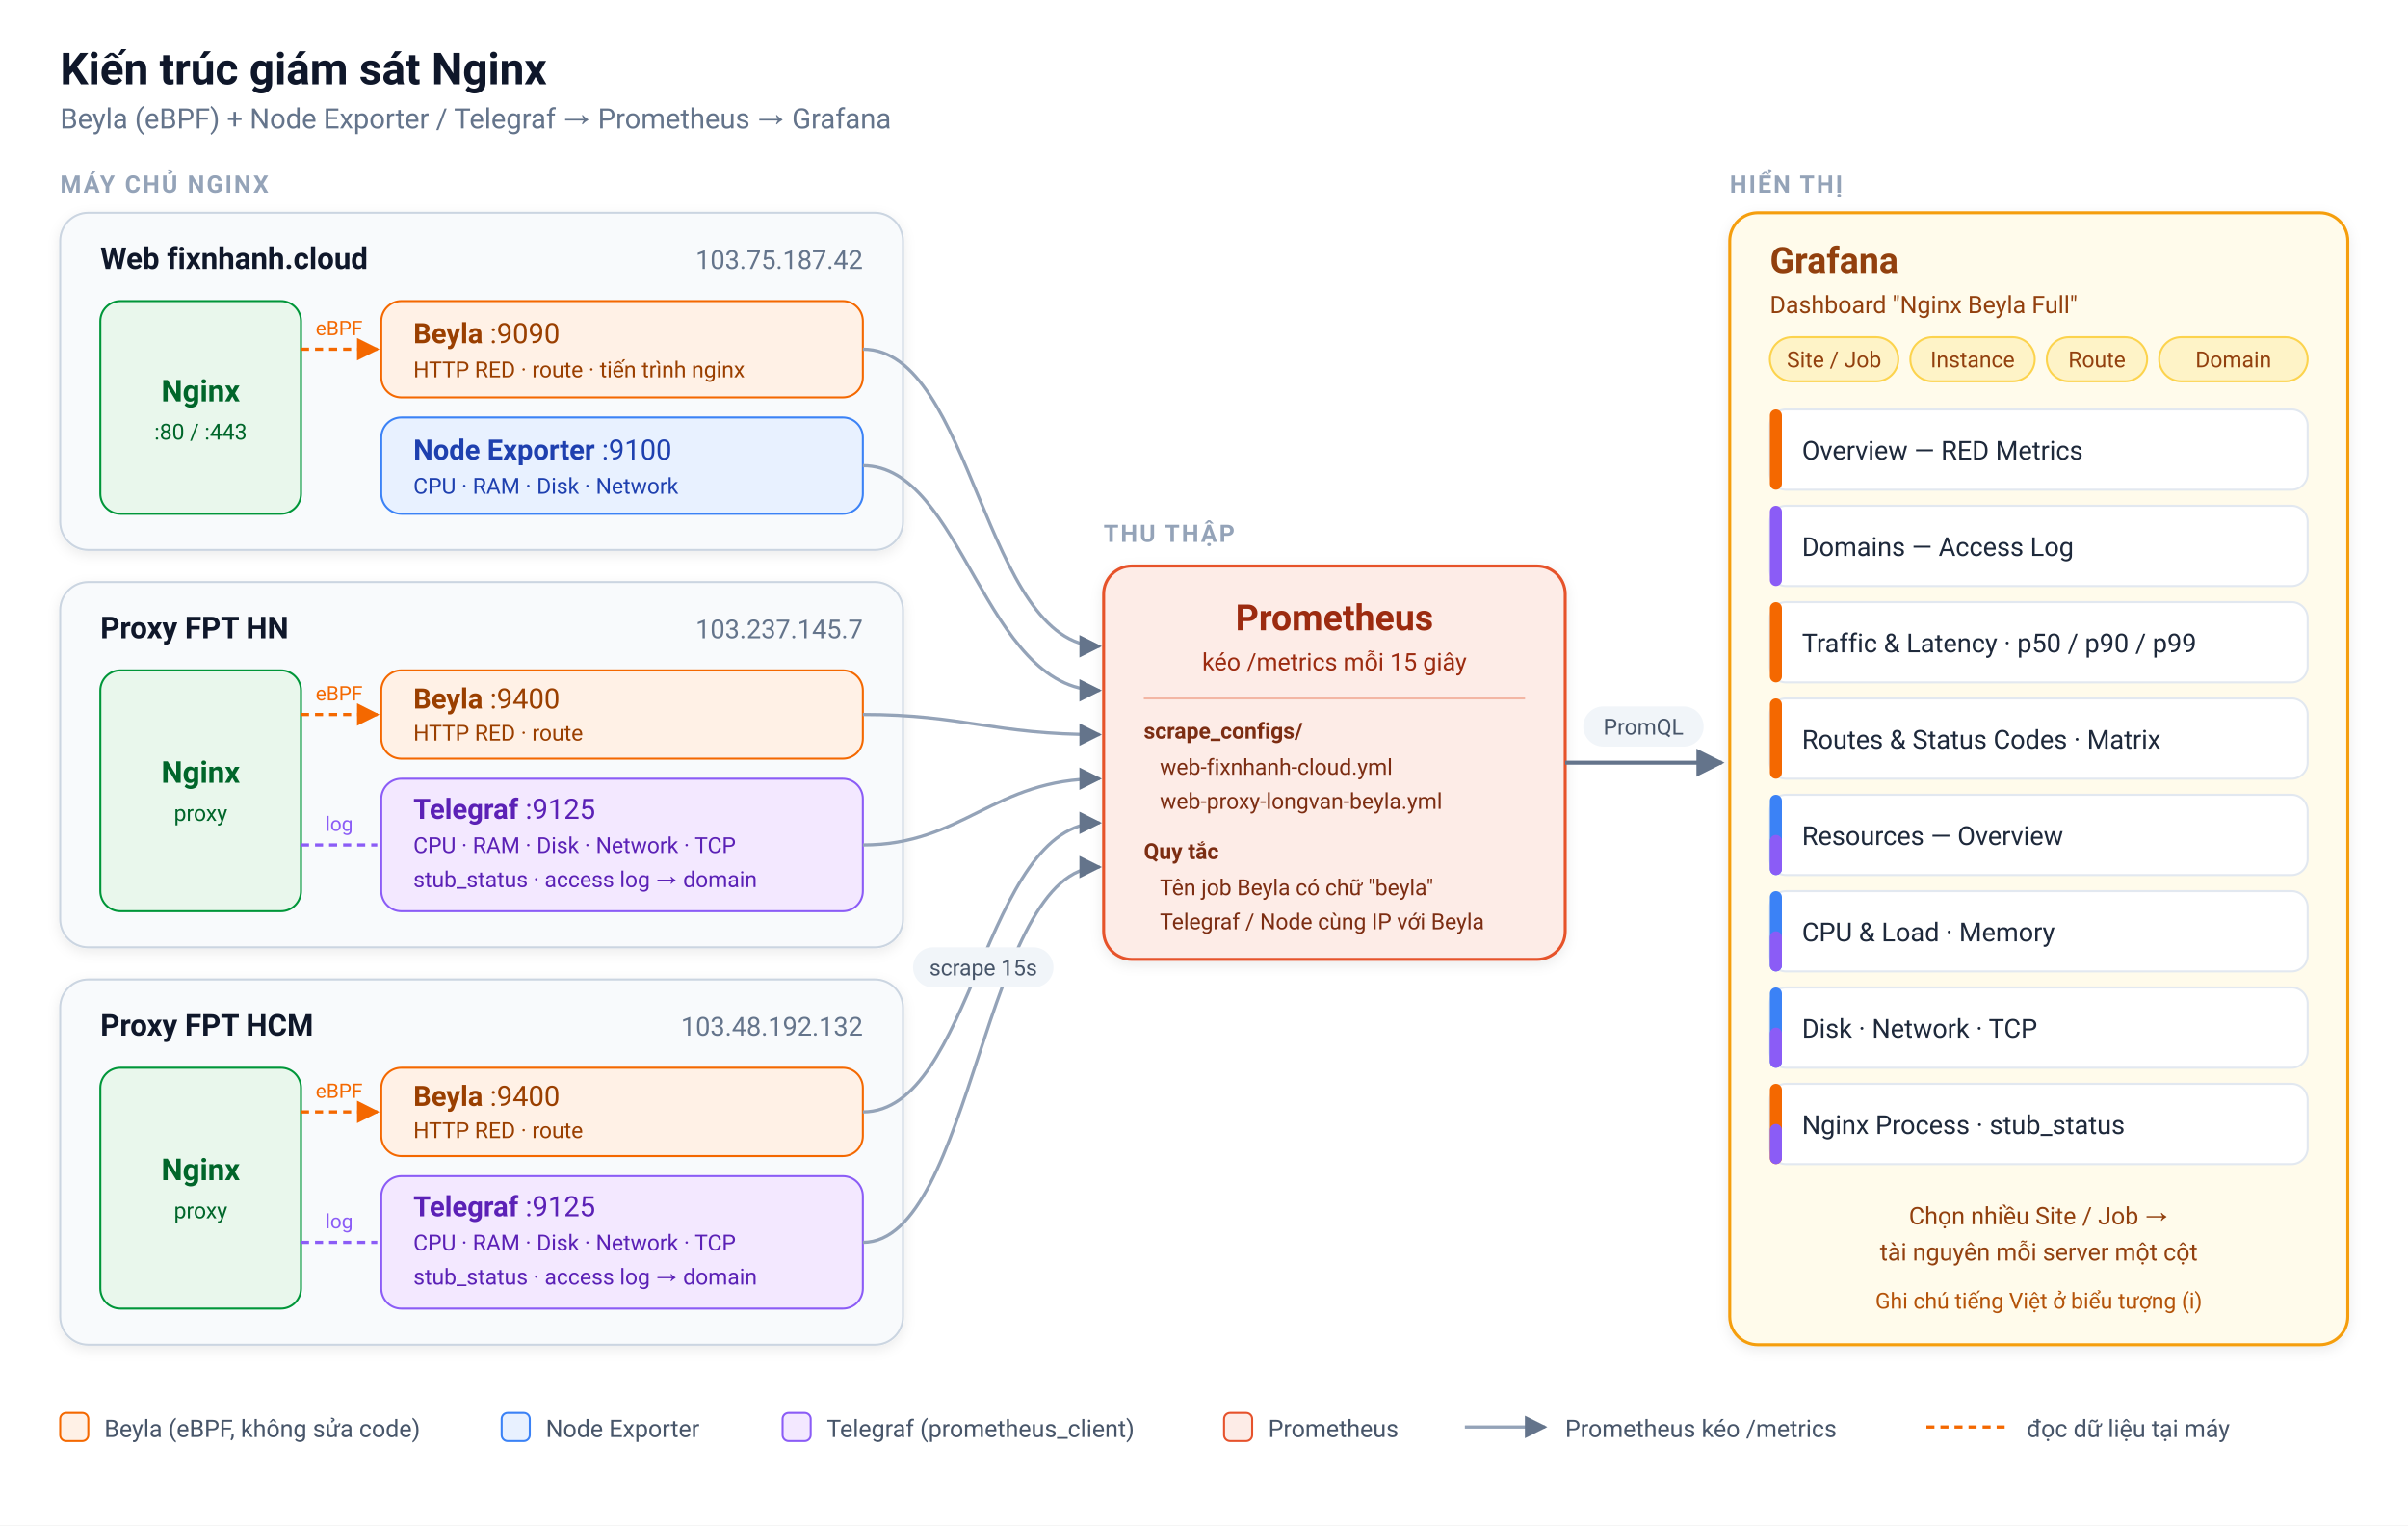
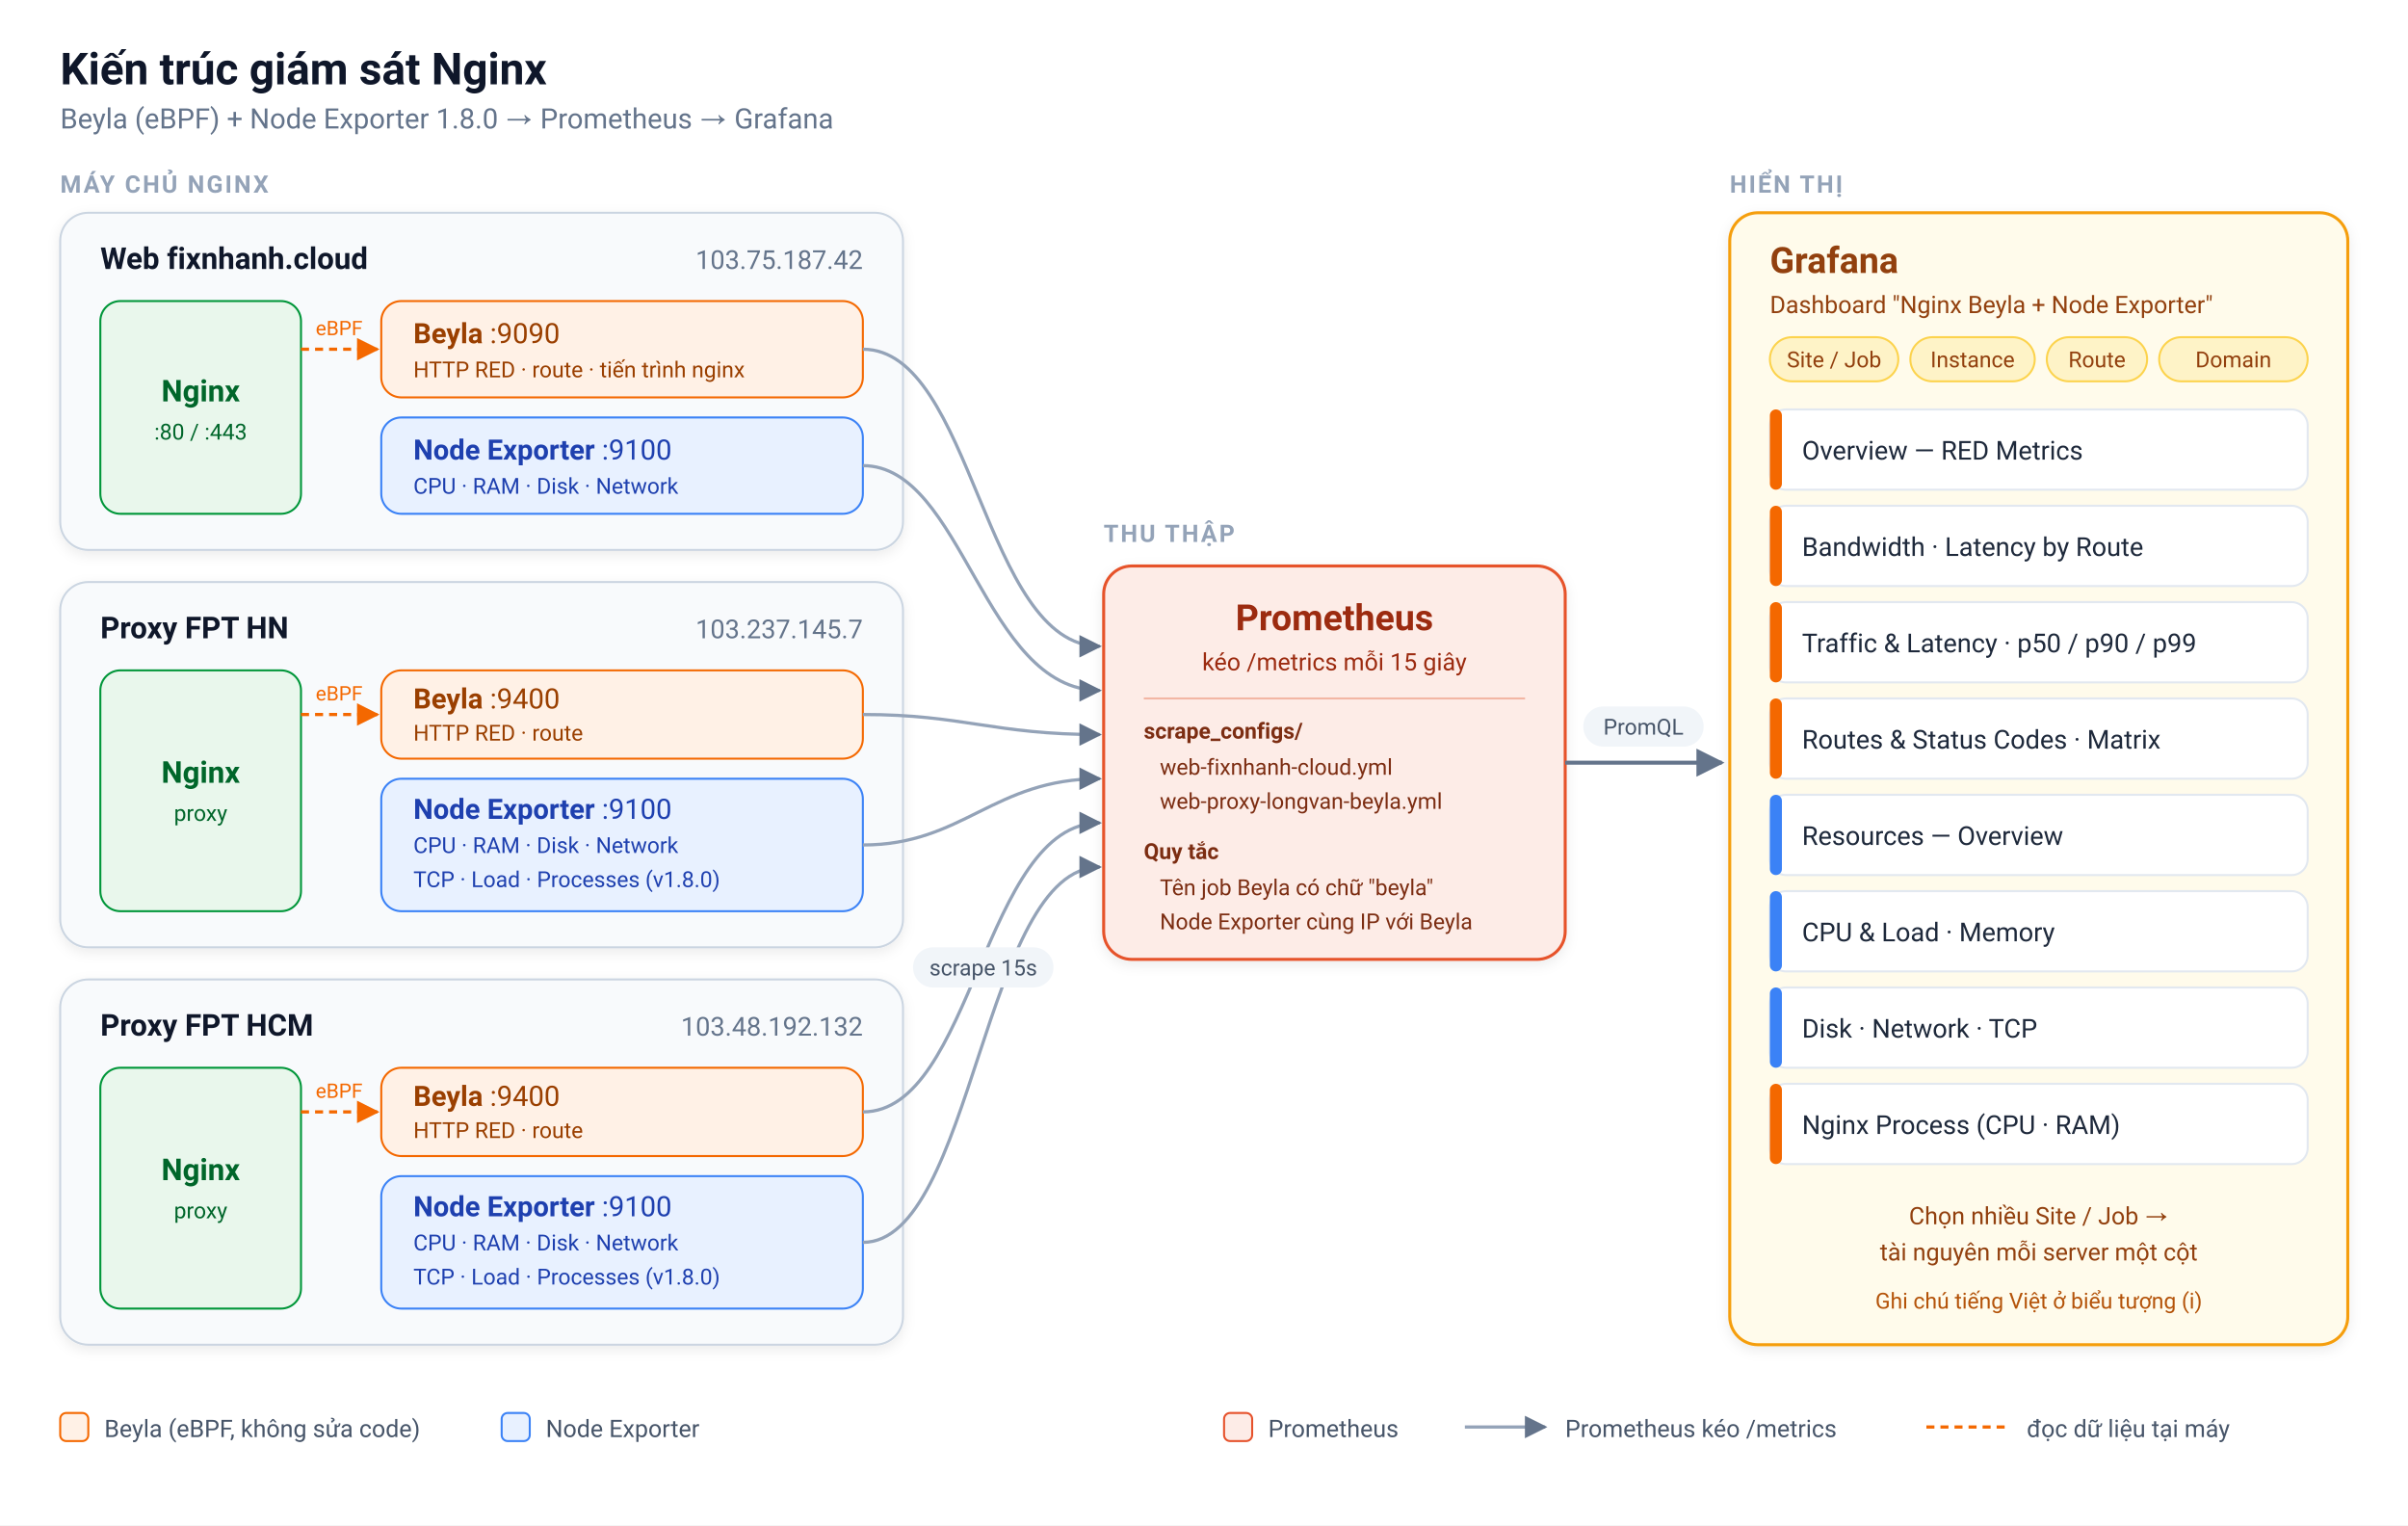
<svg xmlns="http://www.w3.org/2000/svg" viewBox="0 0 1200 760" width="1200" height="760" font-family="Segoe UI, Roboto, Helvetica, Arial, sans-serif">
  <defs>
    <marker id="arrow" viewBox="0 0 10 10" refX="9" refY="5" markerWidth="7" markerHeight="7" orient="auto-start-reverse">
      <path d="M0,0 L10,5 L0,10 z" fill="#64748B" />
    </marker>
    <marker id="arrow-orange" viewBox="0 0 10 10" refX="9" refY="5" markerWidth="7" markerHeight="7" orient="auto">
      <path d="M0,0 L10,5 L0,10 z" fill="#F46800" />
    </marker>
    <filter id="shadow" x="-5%" y="-5%" width="110%" height="115%">
      <feDropShadow dx="0" dy="2" stdDeviation="3" flood-color="#0F172A" flood-opacity="0.08" />
    </filter>
  </defs>
  <rect width="1200" height="760" fill="#FFFFFF" />
  <text x="30" y="42" font-size="22" font-weight="700" fill="#0F172A">Kiến trúc giám sát Nginx</text>
-   <text x="30" y="64" font-size="14" fill="#64748B">Beyla (eBPF) + Node Exporter / Telegraf → Prometheus → Grafana</text>
+   <text x="30" y="64" font-size="14" fill="#64748B">Beyla (eBPF) + Node Exporter 1.8.0 → Prometheus → Grafana</text>
  <text x="30" y="96" font-size="12" font-weight="600" fill="#94A3B8" letter-spacing="1">MÁY CHỦ NGINX</text>
  <g filter="url(#shadow)">
    <rect x="30" y="106" width="420" height="168" rx="14" fill="#F8FAFC" stroke="#CBD5E1" />
  </g>
  <text x="50" y="134" font-size="15" font-weight="700" fill="#0F172A">Web fixnhanh.cloud</text>
  <text x="430" y="134" font-size="13" fill="#64748B" text-anchor="end">103.75.187.42</text>
  <rect x="50" y="150" width="100" height="106" rx="10" fill="#E9F7EC" stroke="#009639" />
  <text x="100" y="200" font-size="15" font-weight="700" fill="#00662A" text-anchor="middle">Nginx</text>
  <text x="100" y="219" font-size="11" fill="#00662A" text-anchor="middle">:80 / :443</text>
  <rect x="190" y="150" width="240" height="48" rx="10" fill="#FFF1E6" stroke="#F46800" />
  <text x="206" y="171" font-size="14" font-weight="700" fill="#9A3F00">Beyla <tspan font-weight="400">:9090</tspan>
  </text>
  <text x="206" y="188" font-size="11" fill="#9A3F00">HTTP RED · route · tiến trình nginx</text>
  <rect x="190" y="208" width="240" height="48" rx="10" fill="#E8F1FF" stroke="#3B82F6" />
  <text x="206" y="229" font-size="14" font-weight="700" fill="#1E40AF">Node Exporter <tspan font-weight="400">:9100</tspan>
  </text>
  <text x="206" y="246" font-size="11" fill="#1E40AF">CPU · RAM · Disk · Network</text>
  <path d="M150,174 L188,174" stroke="#F46800" stroke-width="1.6" stroke-dasharray="4 3" marker-end="url(#arrow-orange)" />
  <text x="169" y="167" font-size="10" fill="#F46800" text-anchor="middle">eBPF</text>
  <g filter="url(#shadow)">
    <rect x="30" y="290" width="420" height="182" rx="14" fill="#F8FAFC" stroke="#CBD5E1" />
  </g>
  <text x="50" y="318" font-size="15" font-weight="700" fill="#0F172A">Proxy FPT HN</text>
  <text x="430" y="318" font-size="13" fill="#64748B" text-anchor="end">103.237.145.7</text>
  <rect x="50" y="334" width="100" height="120" rx="10" fill="#E9F7EC" stroke="#009639" />
  <text x="100" y="390" font-size="15" font-weight="700" fill="#00662A" text-anchor="middle">Nginx</text>
  <text x="100" y="409" font-size="11" fill="#00662A" text-anchor="middle">proxy</text>
  <rect x="190" y="334" width="240" height="44" rx="10" fill="#FFF1E6" stroke="#F46800" />
  <text x="206" y="353" font-size="14" font-weight="700" fill="#9A3F00">Beyla <tspan font-weight="400">:9400</tspan>
  </text>
  <text x="206" y="369" font-size="11" fill="#9A3F00">HTTP RED · route</text>
-   <rect x="190" y="388" width="240" height="66" rx="10" fill="#F3E8FF" stroke="#8B5CF6" />
-   <text x="206" y="408" font-size="14" font-weight="700" fill="#5B21B6">Telegraf <tspan font-weight="400">:9125</tspan>
+   <rect x="190" y="388" width="240" height="66" rx="10" fill="#E8F1FF" stroke="#3B82F6" />
+   <text x="206" y="408" font-size="14" font-weight="700" fill="#1E40AF">Node Exporter <tspan font-weight="400">:9100</tspan>
  </text>
-   <text x="206" y="425" font-size="11" fill="#5B21B6">CPU · RAM · Disk · Network · TCP</text>
-   <text x="206" y="442" font-size="11" fill="#5B21B6">stub_status · access log → domain</text>
+   <text x="206" y="425" font-size="11" fill="#1E40AF">CPU · RAM · Disk · Network</text>
+   <text x="206" y="442" font-size="11" fill="#1E40AF">TCP · Load · Processes (v1.8.0)</text>
  <path d="M150,356 L188,356" stroke="#F46800" stroke-width="1.6" stroke-dasharray="4 3" marker-end="url(#arrow-orange)" />
  <text x="169" y="349" font-size="10" fill="#F46800" text-anchor="middle">eBPF</text>
-   <path d="M150,421 L188,421" stroke="#8B5CF6" stroke-width="1.6" stroke-dasharray="4 3" />
-   <text x="169" y="414" font-size="10" fill="#8B5CF6" text-anchor="middle">log</text>
  <g filter="url(#shadow)">
    <rect x="30" y="488" width="420" height="182" rx="14" fill="#F8FAFC" stroke="#CBD5E1" />
  </g>
  <text x="50" y="516" font-size="15" font-weight="700" fill="#0F172A">Proxy FPT HCM</text>
  <text x="430" y="516" font-size="13" fill="#64748B" text-anchor="end">103.48.192.132</text>
  <rect x="50" y="532" width="100" height="120" rx="10" fill="#E9F7EC" stroke="#009639" />
  <text x="100" y="588" font-size="15" font-weight="700" fill="#00662A" text-anchor="middle">Nginx</text>
  <text x="100" y="607" font-size="11" fill="#00662A" text-anchor="middle">proxy</text>
  <rect x="190" y="532" width="240" height="44" rx="10" fill="#FFF1E6" stroke="#F46800" />
  <text x="206" y="551" font-size="14" font-weight="700" fill="#9A3F00">Beyla <tspan font-weight="400">:9400</tspan>
  </text>
  <text x="206" y="567" font-size="11" fill="#9A3F00">HTTP RED · route</text>
-   <rect x="190" y="586" width="240" height="66" rx="10" fill="#F3E8FF" stroke="#8B5CF6" />
-   <text x="206" y="606" font-size="14" font-weight="700" fill="#5B21B6">Telegraf <tspan font-weight="400">:9125</tspan>
+   <rect x="190" y="586" width="240" height="66" rx="10" fill="#E8F1FF" stroke="#3B82F6" />
+   <text x="206" y="606" font-size="14" font-weight="700" fill="#1E40AF">Node Exporter <tspan font-weight="400">:9100</tspan>
  </text>
-   <text x="206" y="623" font-size="11" fill="#5B21B6">CPU · RAM · Disk · Network · TCP</text>
-   <text x="206" y="640" font-size="11" fill="#5B21B6">stub_status · access log → domain</text>
+   <text x="206" y="623" font-size="11" fill="#1E40AF">CPU · RAM · Disk · Network</text>
+   <text x="206" y="640" font-size="11" fill="#1E40AF">TCP · Load · Processes (v1.8.0)</text>
  <path d="M150,554 L188,554" stroke="#F46800" stroke-width="1.6" stroke-dasharray="4 3" marker-end="url(#arrow-orange)" />
  <text x="169" y="547" font-size="10" fill="#F46800" text-anchor="middle">eBPF</text>
-   <path d="M150,619 L188,619" stroke="#8B5CF6" stroke-width="1.6" stroke-dasharray="4 3" />
-   <text x="169" y="612" font-size="10" fill="#8B5CF6" text-anchor="middle">log</text>
  <g fill="none" stroke="#94A3B8" stroke-width="1.6" marker-end="url(#arrow)">
    <path d="M430,174 C485,174 490,322 548,322" />
    <path d="M430,232 C480,232 490,344 548,344" />
    <path d="M430,356 C480,356 495,366 548,366" />
    <path d="M430,421 C480,421 495,388 548,388" />
    <path d="M430,554 C485,554 490,410 548,410" />
    <path d="M430,619 C485,619 490,432 548,432" />
  </g>
  <rect x="455" y="472" width="70" height="20" rx="10" fill="#F1F5F9" />
  <text x="490" y="486" font-size="11" fill="#475569" text-anchor="middle">scrape 15s</text>
  <text x="550" y="270" font-size="12" font-weight="600" fill="#94A3B8" letter-spacing="1">THU THẬP</text>
  <g filter="url(#shadow)">
    <rect x="550" y="282" width="230" height="196" rx="14" fill="#FDECE7" stroke="#E6522C" stroke-width="1.5" />
  </g>
  <text x="665" y="314" font-size="18" font-weight="700" fill="#9C2B10" text-anchor="middle">Prometheus</text>
  <text x="665" y="334" font-size="12" fill="#9C2B10" text-anchor="middle">kéo /metrics mỗi 15 giây</text>
  <line x1="570" y1="348" x2="760" y2="348" stroke="#F3B6A4" />
  <text x="570" y="368" font-size="11" font-weight="600" fill="#7C2D12">scrape_configs/</text>
  <text x="578" y="386" font-size="11" fill="#7C2D12">web-fixnhanh-cloud.yml</text>
  <text x="578" y="403" font-size="11" fill="#7C2D12">web-proxy-longvan-beyla.yml</text>
  <text x="570" y="428" font-size="11" font-weight="600" fill="#7C2D12">Quy tắc</text>
  <text x="578" y="446" font-size="11" fill="#7C2D12">Tên job Beyla có chữ "beyla"</text>
-   <text x="578" y="463" font-size="11" fill="#7C2D12">Telegraf / Node cùng IP với Beyla</text>
+   <text x="578" y="463" font-size="11" fill="#7C2D12">Node Exporter cùng IP với Beyla</text>
  <path d="M780,380 L858,380" stroke="#64748B" stroke-width="2" marker-end="url(#arrow)" />
  <rect x="789" y="352" width="60" height="20" rx="10" fill="#F1F5F9" />
  <text x="819" y="366" font-size="11" fill="#475569" text-anchor="middle">PromQL</text>
  <text x="862" y="96" font-size="12" font-weight="600" fill="#94A3B8" letter-spacing="1">HIỂN THỊ</text>
  <g filter="url(#shadow)">
    <rect x="862" y="106" width="308" height="564" rx="14" fill="#FFFBEB" stroke="#F59E0B" stroke-width="1.5" />
  </g>
  <text x="882" y="136" font-size="18" font-weight="700" fill="#92400E">Grafana</text>
-   <text x="882" y="156" font-size="12" fill="#92400E">Dashboard "Nginx Beyla Full"</text>
+   <text x="882" y="156" font-size="12" fill="#92400E">Dashboard "Nginx Beyla + Node Exporter"</text>
  <g font-size="11" fill="#92400E">
    <rect x="882" y="168" width="64" height="22" rx="11" fill="#FEF3C7" stroke="#FCD34D" />
    <text x="914" y="183" text-anchor="middle">Site / Job</text>
    <rect x="952" y="168" width="62" height="22" rx="11" fill="#FEF3C7" stroke="#FCD34D" />
    <text x="983" y="183" text-anchor="middle">Instance</text>
    <rect x="1020" y="168" width="50" height="22" rx="11" fill="#FEF3C7" stroke="#FCD34D" />
    <text x="1045" y="183" text-anchor="middle">Route</text>
    <rect x="1076" y="168" width="74" height="22" rx="11" fill="#FEF3C7" stroke="#FCD34D" />
    <text x="1113" y="183" text-anchor="middle">Domain</text>
  </g>
  <g font-size="13" fill="#1E293B">
    <rect x="882" y="204" width="268" height="40" rx="8" fill="#FFFFFF" stroke="#E2E8F0" />
    <rect x="882" y="204" width="6" height="40" rx="3" fill="#F46800" />
    <text x="898" y="229">Overview — RED Metrics</text>
    <rect x="882" y="252" width="268" height="40" rx="8" fill="#FFFFFF" stroke="#E2E8F0" />
-     <rect x="882" y="252" width="6" height="40" rx="3" fill="#8B5CF6" />
-     <text x="898" y="277">Domains — Access Log</text>
+     <rect x="882" y="252" width="6" height="40" rx="3" fill="#F46800" />
+     <text x="898" y="277">Bandwidth · Latency by Route</text>
    <rect x="882" y="300" width="268" height="40" rx="8" fill="#FFFFFF" stroke="#E2E8F0" />
    <rect x="882" y="300" width="6" height="40" rx="3" fill="#F46800" />
    <text x="898" y="325">Traffic &amp; Latency · p50 / p90 / p99</text>
    <rect x="882" y="348" width="268" height="40" rx="8" fill="#FFFFFF" stroke="#E2E8F0" />
    <rect x="882" y="348" width="6" height="40" rx="3" fill="#F46800" />
    <text x="898" y="373">Routes &amp; Status Codes · Matrix</text>
    <rect x="882" y="396" width="268" height="40" rx="8" fill="#FFFFFF" stroke="#E2E8F0" />
    <rect x="882" y="396" width="6" height="40" rx="3" fill="#3B82F6" />
-     <rect x="882" y="416" width="6" height="20" rx="3" fill="#8B5CF6" />
    <text x="898" y="421">Resources — Overview</text>
    <rect x="882" y="444" width="268" height="40" rx="8" fill="#FFFFFF" stroke="#E2E8F0" />
    <rect x="882" y="444" width="6" height="40" rx="3" fill="#3B82F6" />
-     <rect x="882" y="464" width="6" height="20" rx="3" fill="#8B5CF6" />
    <text x="898" y="469">CPU &amp; Load · Memory</text>
    <rect x="882" y="492" width="268" height="40" rx="8" fill="#FFFFFF" stroke="#E2E8F0" />
    <rect x="882" y="492" width="6" height="40" rx="3" fill="#3B82F6" />
-     <rect x="882" y="512" width="6" height="20" rx="3" fill="#8B5CF6" />
    <text x="898" y="517">Disk · Network · TCP</text>
    <rect x="882" y="540" width="268" height="40" rx="8" fill="#FFFFFF" stroke="#E2E8F0" />
    <rect x="882" y="540" width="6" height="40" rx="3" fill="#F46800" />
-     <rect x="882" y="560" width="6" height="20" rx="3" fill="#8B5CF6" />
-     <text x="898" y="565">Nginx Process · stub_status</text>
+     <text x="898" y="565">Nginx Process (CPU · RAM)</text>
  </g>
  <text x="1016" y="610" font-size="12" fill="#92400E" text-anchor="middle">Chọn nhiều Site / Job →</text>
  <text x="1016" y="628" font-size="12" fill="#92400E" text-anchor="middle">tài nguyên mỗi server một cột</text>
  <text x="1016" y="652" font-size="11" fill="#B45309" text-anchor="middle">Ghi chú tiếng Việt ở biểu tượng (i)</text>
  <g font-size="12" fill="#475569">
    <rect x="30" y="704" width="14" height="14" rx="3" fill="#FFF1E6" stroke="#F46800" />
    <text x="52" y="716">Beyla (eBPF, không sửa code)</text>
    <rect x="250" y="704" width="14" height="14" rx="3" fill="#E8F1FF" stroke="#3B82F6" />
    <text x="272" y="716">Node Exporter</text>
-     <rect x="390" y="704" width="14" height="14" rx="3" fill="#F3E8FF" stroke="#8B5CF6" />
-     <text x="412" y="716">Telegraf (prometheus_client)</text>
    <rect x="610" y="704" width="14" height="14" rx="3" fill="#FDECE7" stroke="#E6522C" />
    <text x="632" y="716">Prometheus</text>
    <line x1="730" y1="711" x2="770" y2="711" stroke="#94A3B8" stroke-width="1.6" marker-end="url(#arrow)" />
    <text x="780" y="716">Prometheus kéo /metrics</text>
    <line x1="960" y1="711" x2="1000" y2="711" stroke="#F46800" stroke-width="1.6" stroke-dasharray="4 3" />
    <text x="1010" y="716">đọc dữ liệu tại máy</text>
  </g>
</svg>
